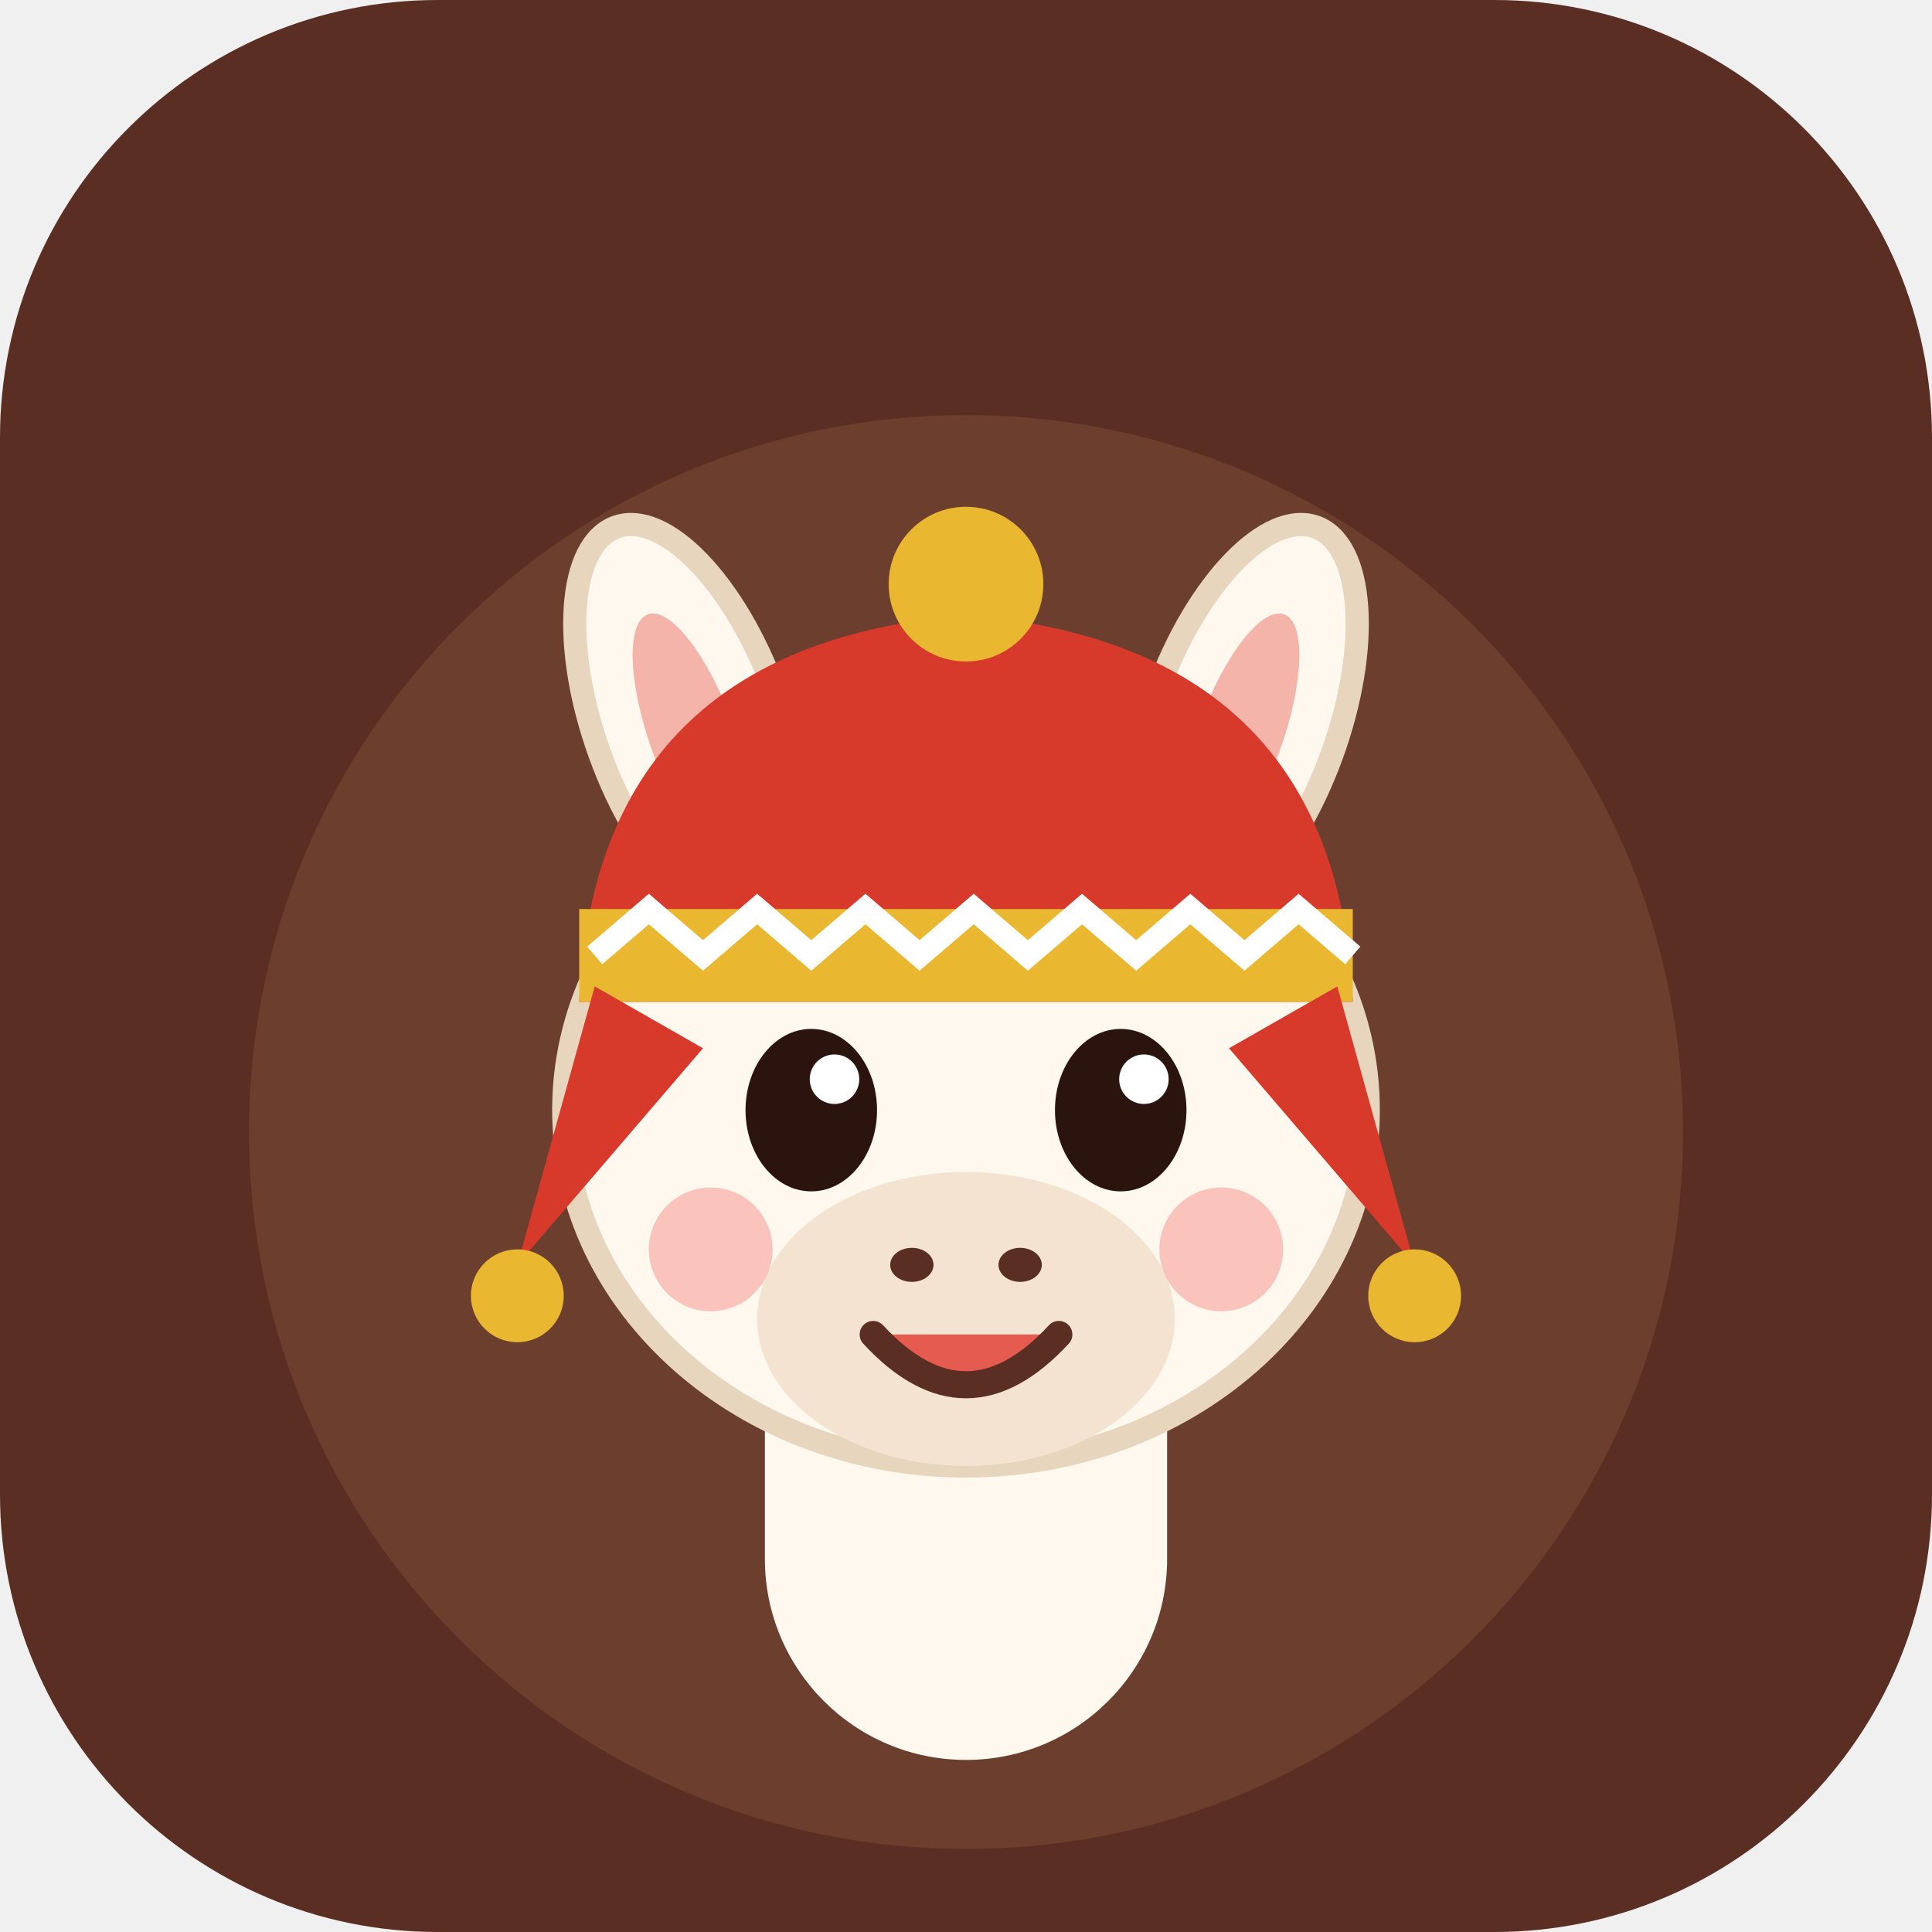
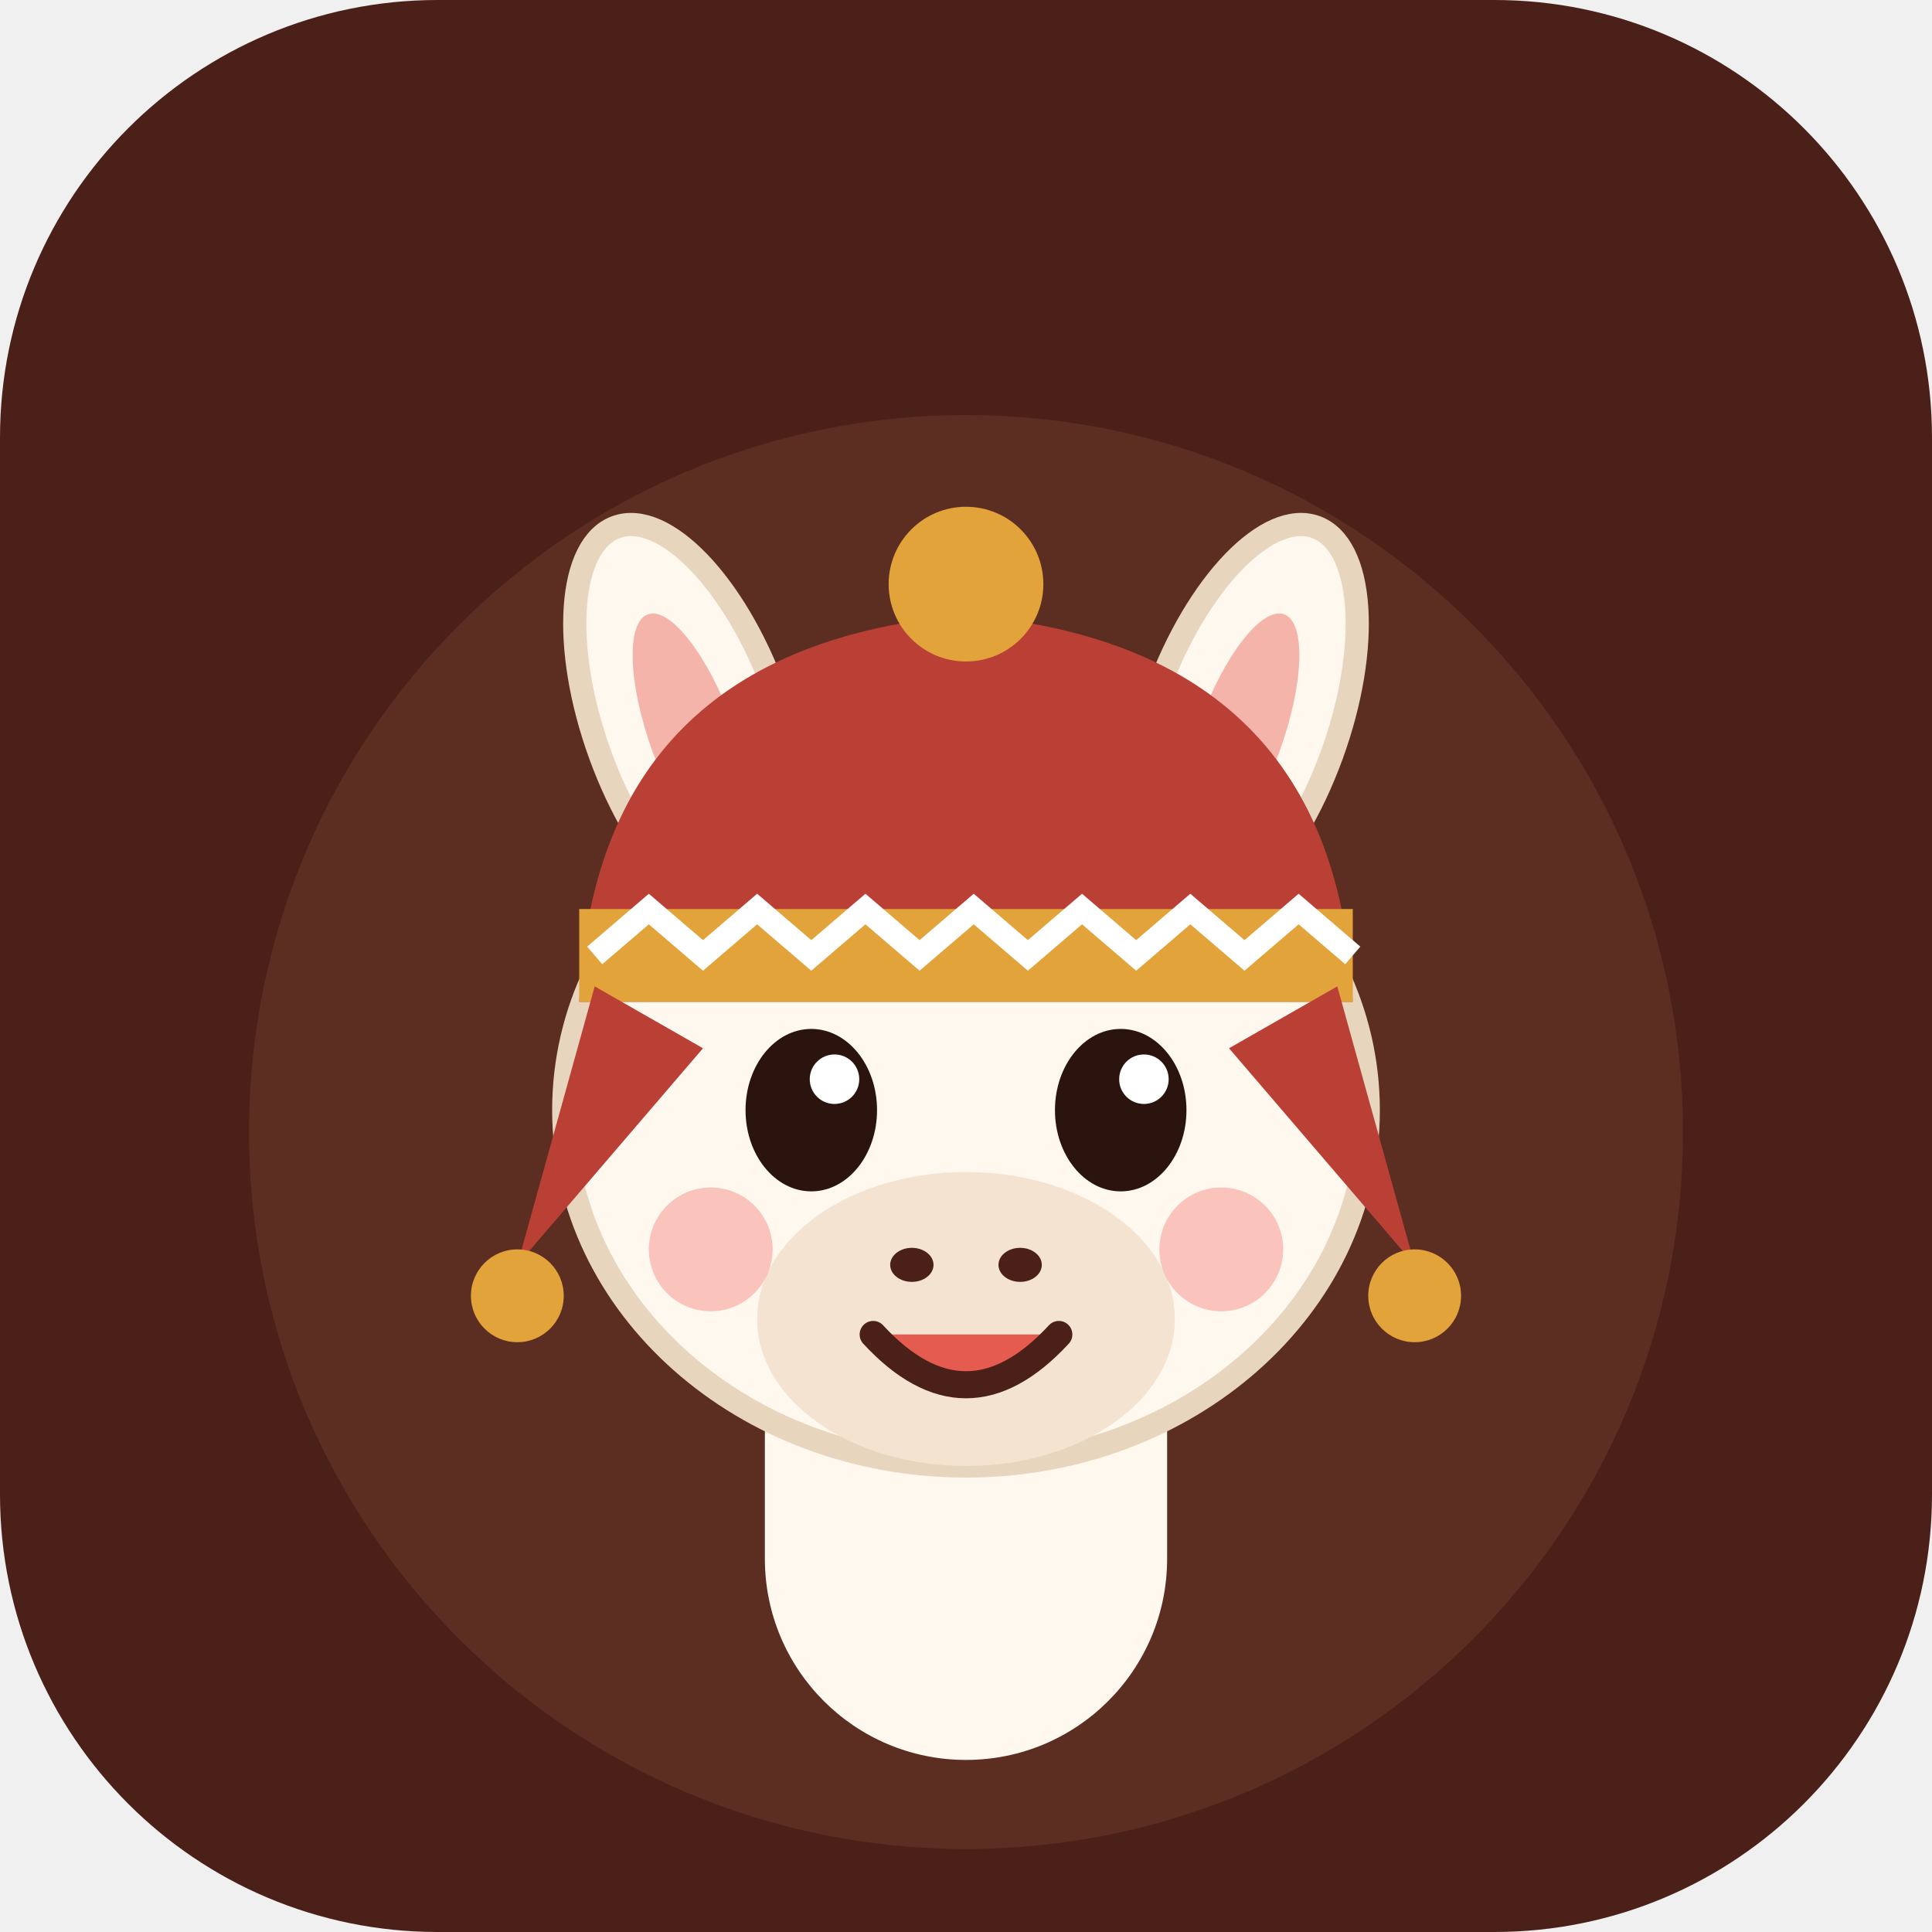
<svg xmlns="http://www.w3.org/2000/svg" viewBox="0 0 512 512">
-   <rect width="512" height="512" rx="116" fill="#5A2E22" />
-   <circle cx="256" cy="300" r="190" fill="#7A4A38" opacity=".55" />
+   <rect width="512" height="512" rx="116" fill="#4A2018" />
+   <circle cx="256" cy="300" r="190" fill="#6B3A2A" opacity=".55" />
  <g transform="translate(256 286) scale(2.05) translate(-120 -86)">
    <rect x="94" y="104" width="52" height="70" rx="26" fill="#FFF8EE" />
    <ellipse cx="120" cy="90" rx="52" ry="46" fill="#FFF8EE" stroke="#E8D5BE" stroke-width="3" />
    <g transform="rotate(-20 84 40)">
      <ellipse cx="84" cy="40" rx="12" ry="27" fill="#FFF8EE" stroke="#E8D5BE" stroke-width="3" />
      <ellipse cx="84" cy="42" rx="5.5" ry="17" fill="#F5B4AA" />
    </g>
    <g transform="rotate(20 156 40)">
      <ellipse cx="156" cy="40" rx="12" ry="27" fill="#FFF8EE" stroke="#E8D5BE" stroke-width="3" />
      <ellipse cx="156" cy="42" rx="5.5" ry="17" fill="#F5B4AA" />
    </g>
-     <path d="M70 76 Q72 30 120 26 Q168 30 170 76 Z" fill="#D7392B" />
-     <path d="M70 76 L170 76 L170 64 L70 64 Z" fill="#E9B730" />
+     <path d="M70 76 Q72 30 120 26 Q168 30 170 76 Z" fill="#BA4036" />
+     <path d="M70 76 L170 76 L170 64 L70 64 Z" fill="#E3A33B" />
    <path d="M72 70 l7 -6 l7 6 l7 -6 l7 6 l7 -6 l7 6 l7 -6 l7 6 l7 -6 l7 6 l7 -6 l7 6 l7 -6 l7 6" stroke="#FFF" stroke-width="3" fill="none" />
-     <path d="M72 74 L62 110 L86 82 Z" fill="#D7392B" />
-     <path d="M168 74 L178 110 L154 82 Z" fill="#D7392B" />
-     <circle cx="62" cy="114" r="6" fill="#E9B730" />
-     <circle cx="178" cy="114" r="6" fill="#E9B730" />
-     <circle cx="120" cy="22" r="10" fill="#E9B730" />
+     <path d="M72 74 L62 110 L86 82 Z" fill="#BA4036" />
+     <path d="M168 74 L178 110 L154 82 Z" fill="#BA4036" />
+     <circle cx="62" cy="114" r="6" fill="#E3A33B" />
+     <circle cx="178" cy="114" r="6" fill="#E3A33B" />
+     <circle cx="120" cy="22" r="10" fill="#E3A33B" />
    <ellipse cx="120" cy="117" rx="27" ry="19" fill="#F4E3D0" />
    <circle cx="87" cy="108" r="8" fill="#F7A6A0" opacity=".65" />
    <circle cx="153" cy="108" r="8" fill="#F7A6A0" opacity=".65" />
    <ellipse cx="100" cy="90" rx="8.5" ry="10.5" fill="#2B130E" />
    <ellipse cx="140" cy="90" rx="8.5" ry="10.5" fill="#2B130E" />
    <circle cx="103" cy="86" r="3.2" fill="#FFF" />
    <circle cx="143" cy="86" r="3.2" fill="#FFF" />
-     <ellipse cx="113" cy="110" rx="2.8" ry="2.2" fill="#5A2E22" />
-     <ellipse cx="127" cy="110" rx="2.8" ry="2.2" fill="#5A2E22" />
-     <path d="M108 119 Q120 132 132 119" stroke="#5A2E22" stroke-width="3.5" fill="#E65B4F" stroke-linecap="round" stroke-linejoin="round" />
+     <ellipse cx="113" cy="110" rx="2.8" ry="2.2" fill="#4A2018" />
+     <ellipse cx="127" cy="110" rx="2.8" ry="2.2" fill="#4A2018" />
+     <path d="M108 119 Q120 132 132 119" stroke="#4A2018" stroke-width="3.5" fill="#E65B4F" stroke-linecap="round" stroke-linejoin="round" />
  </g>
</svg>
